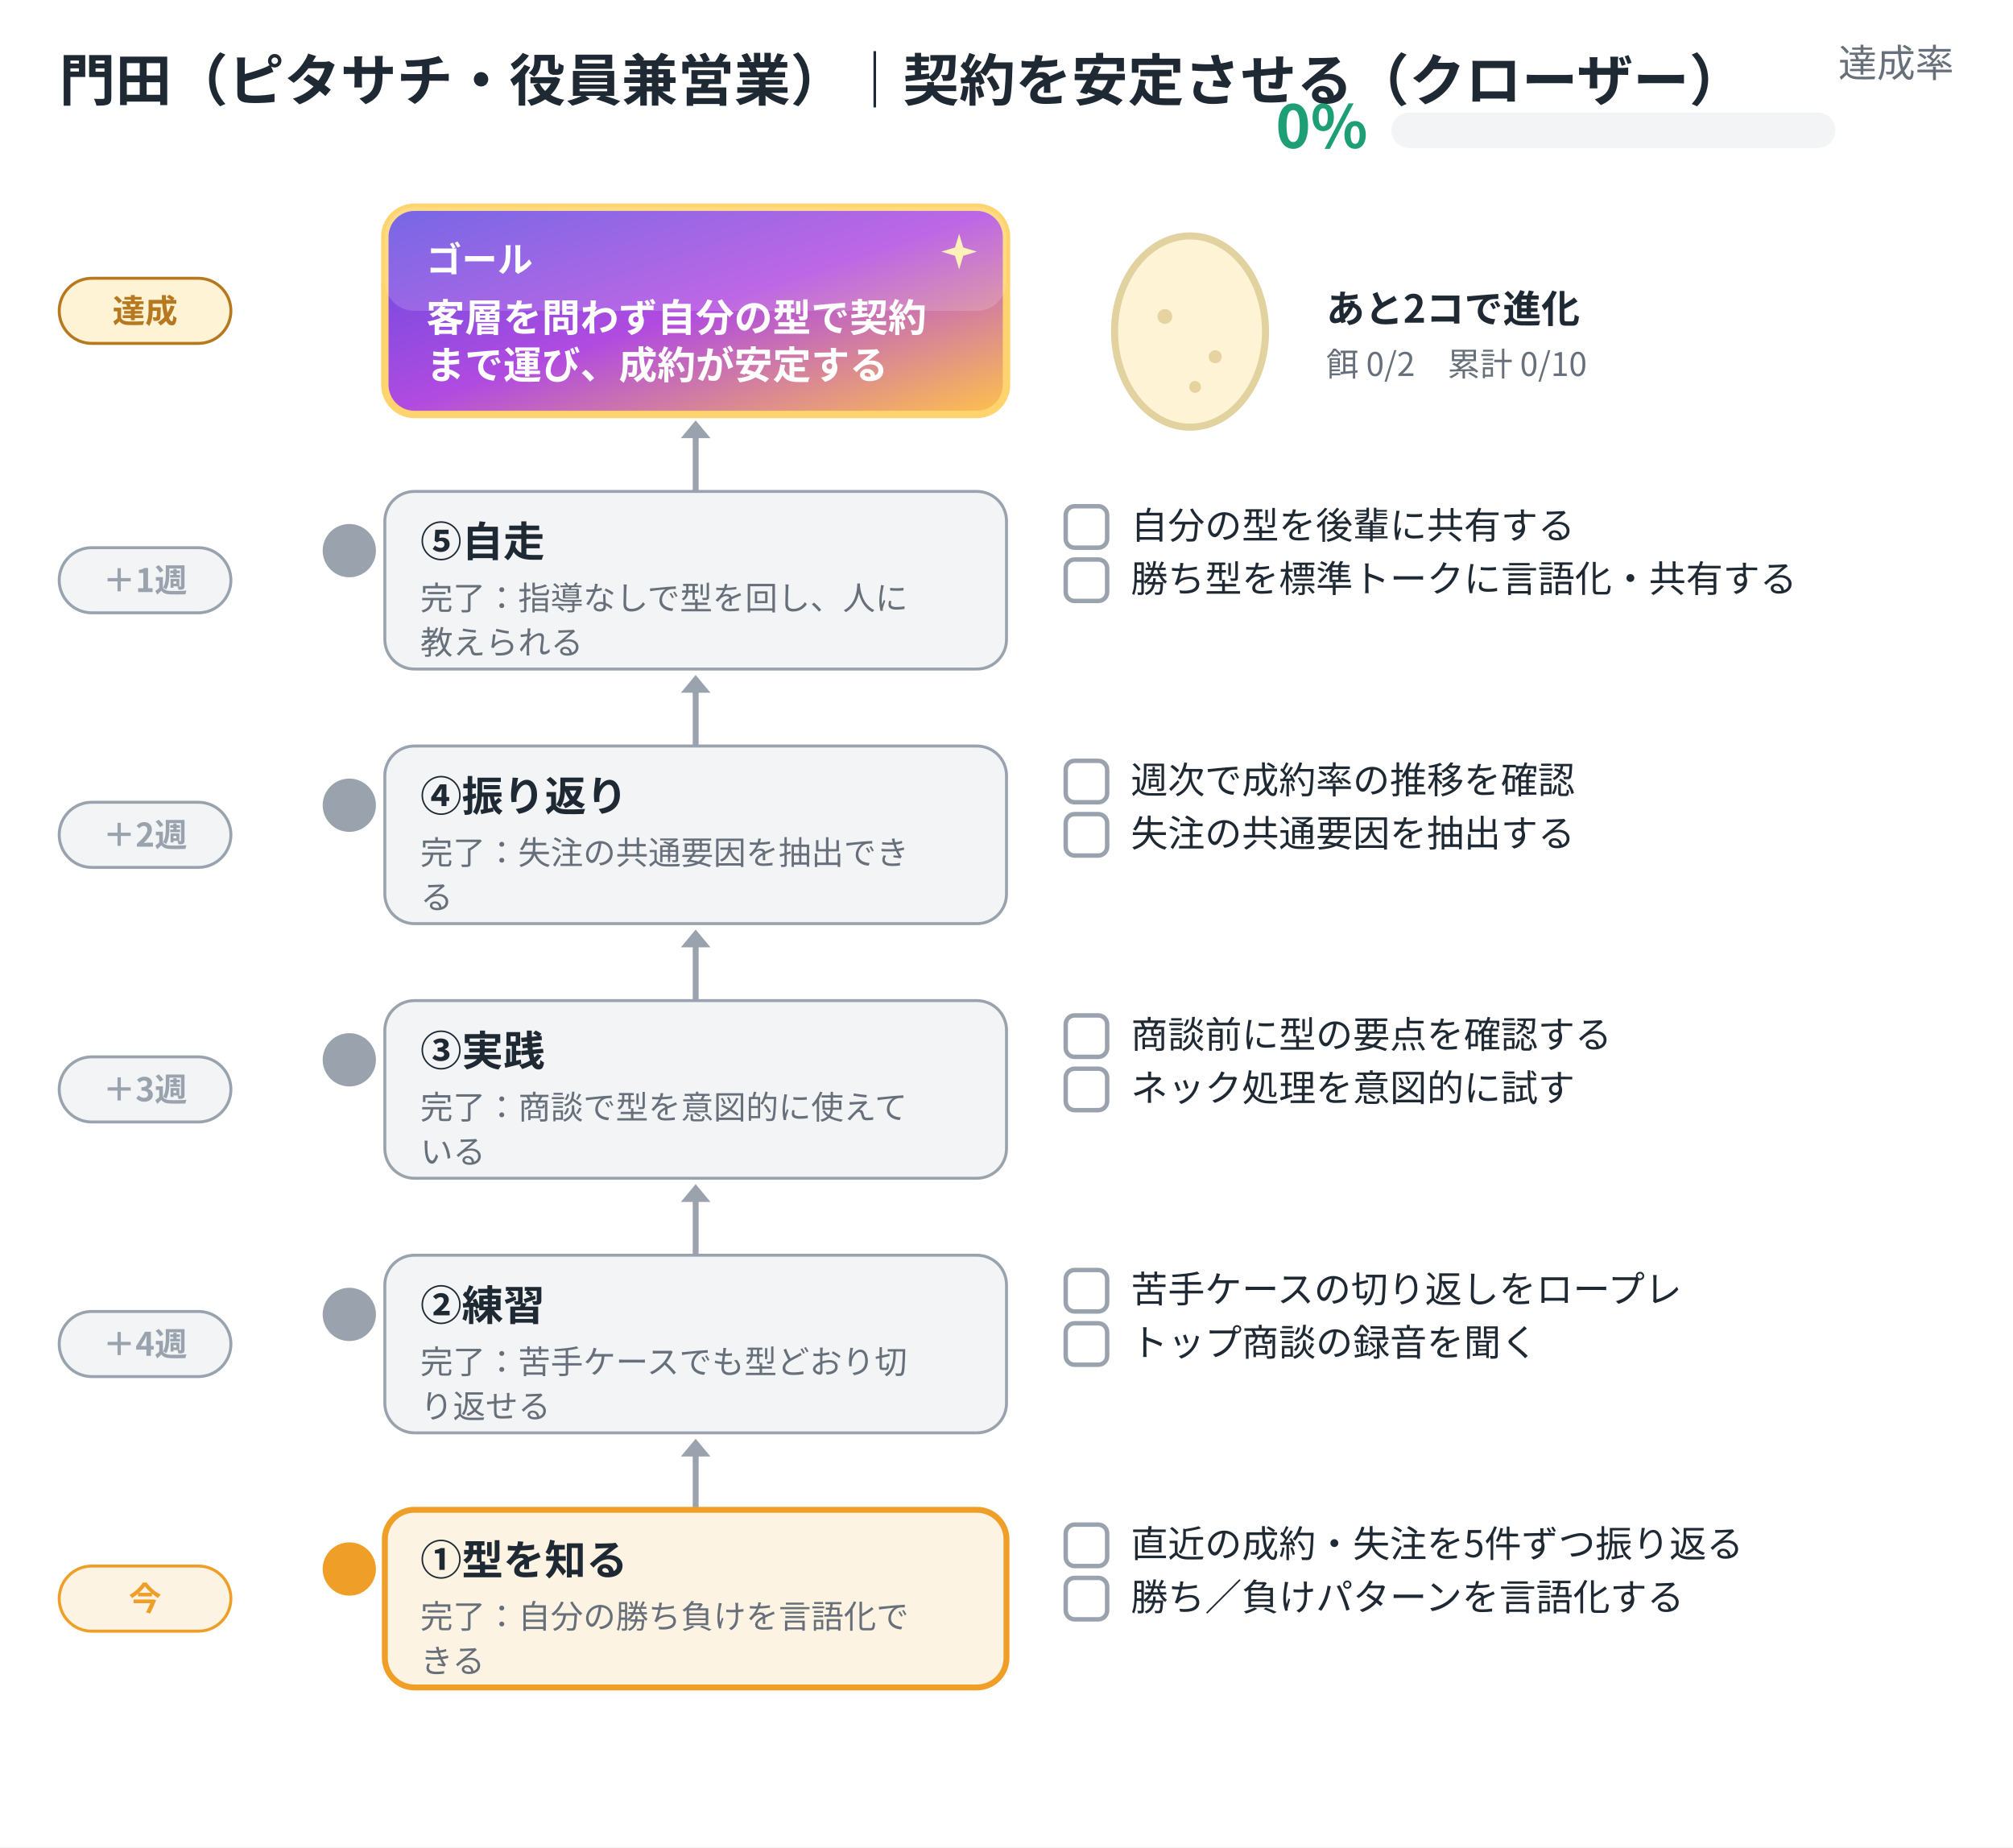
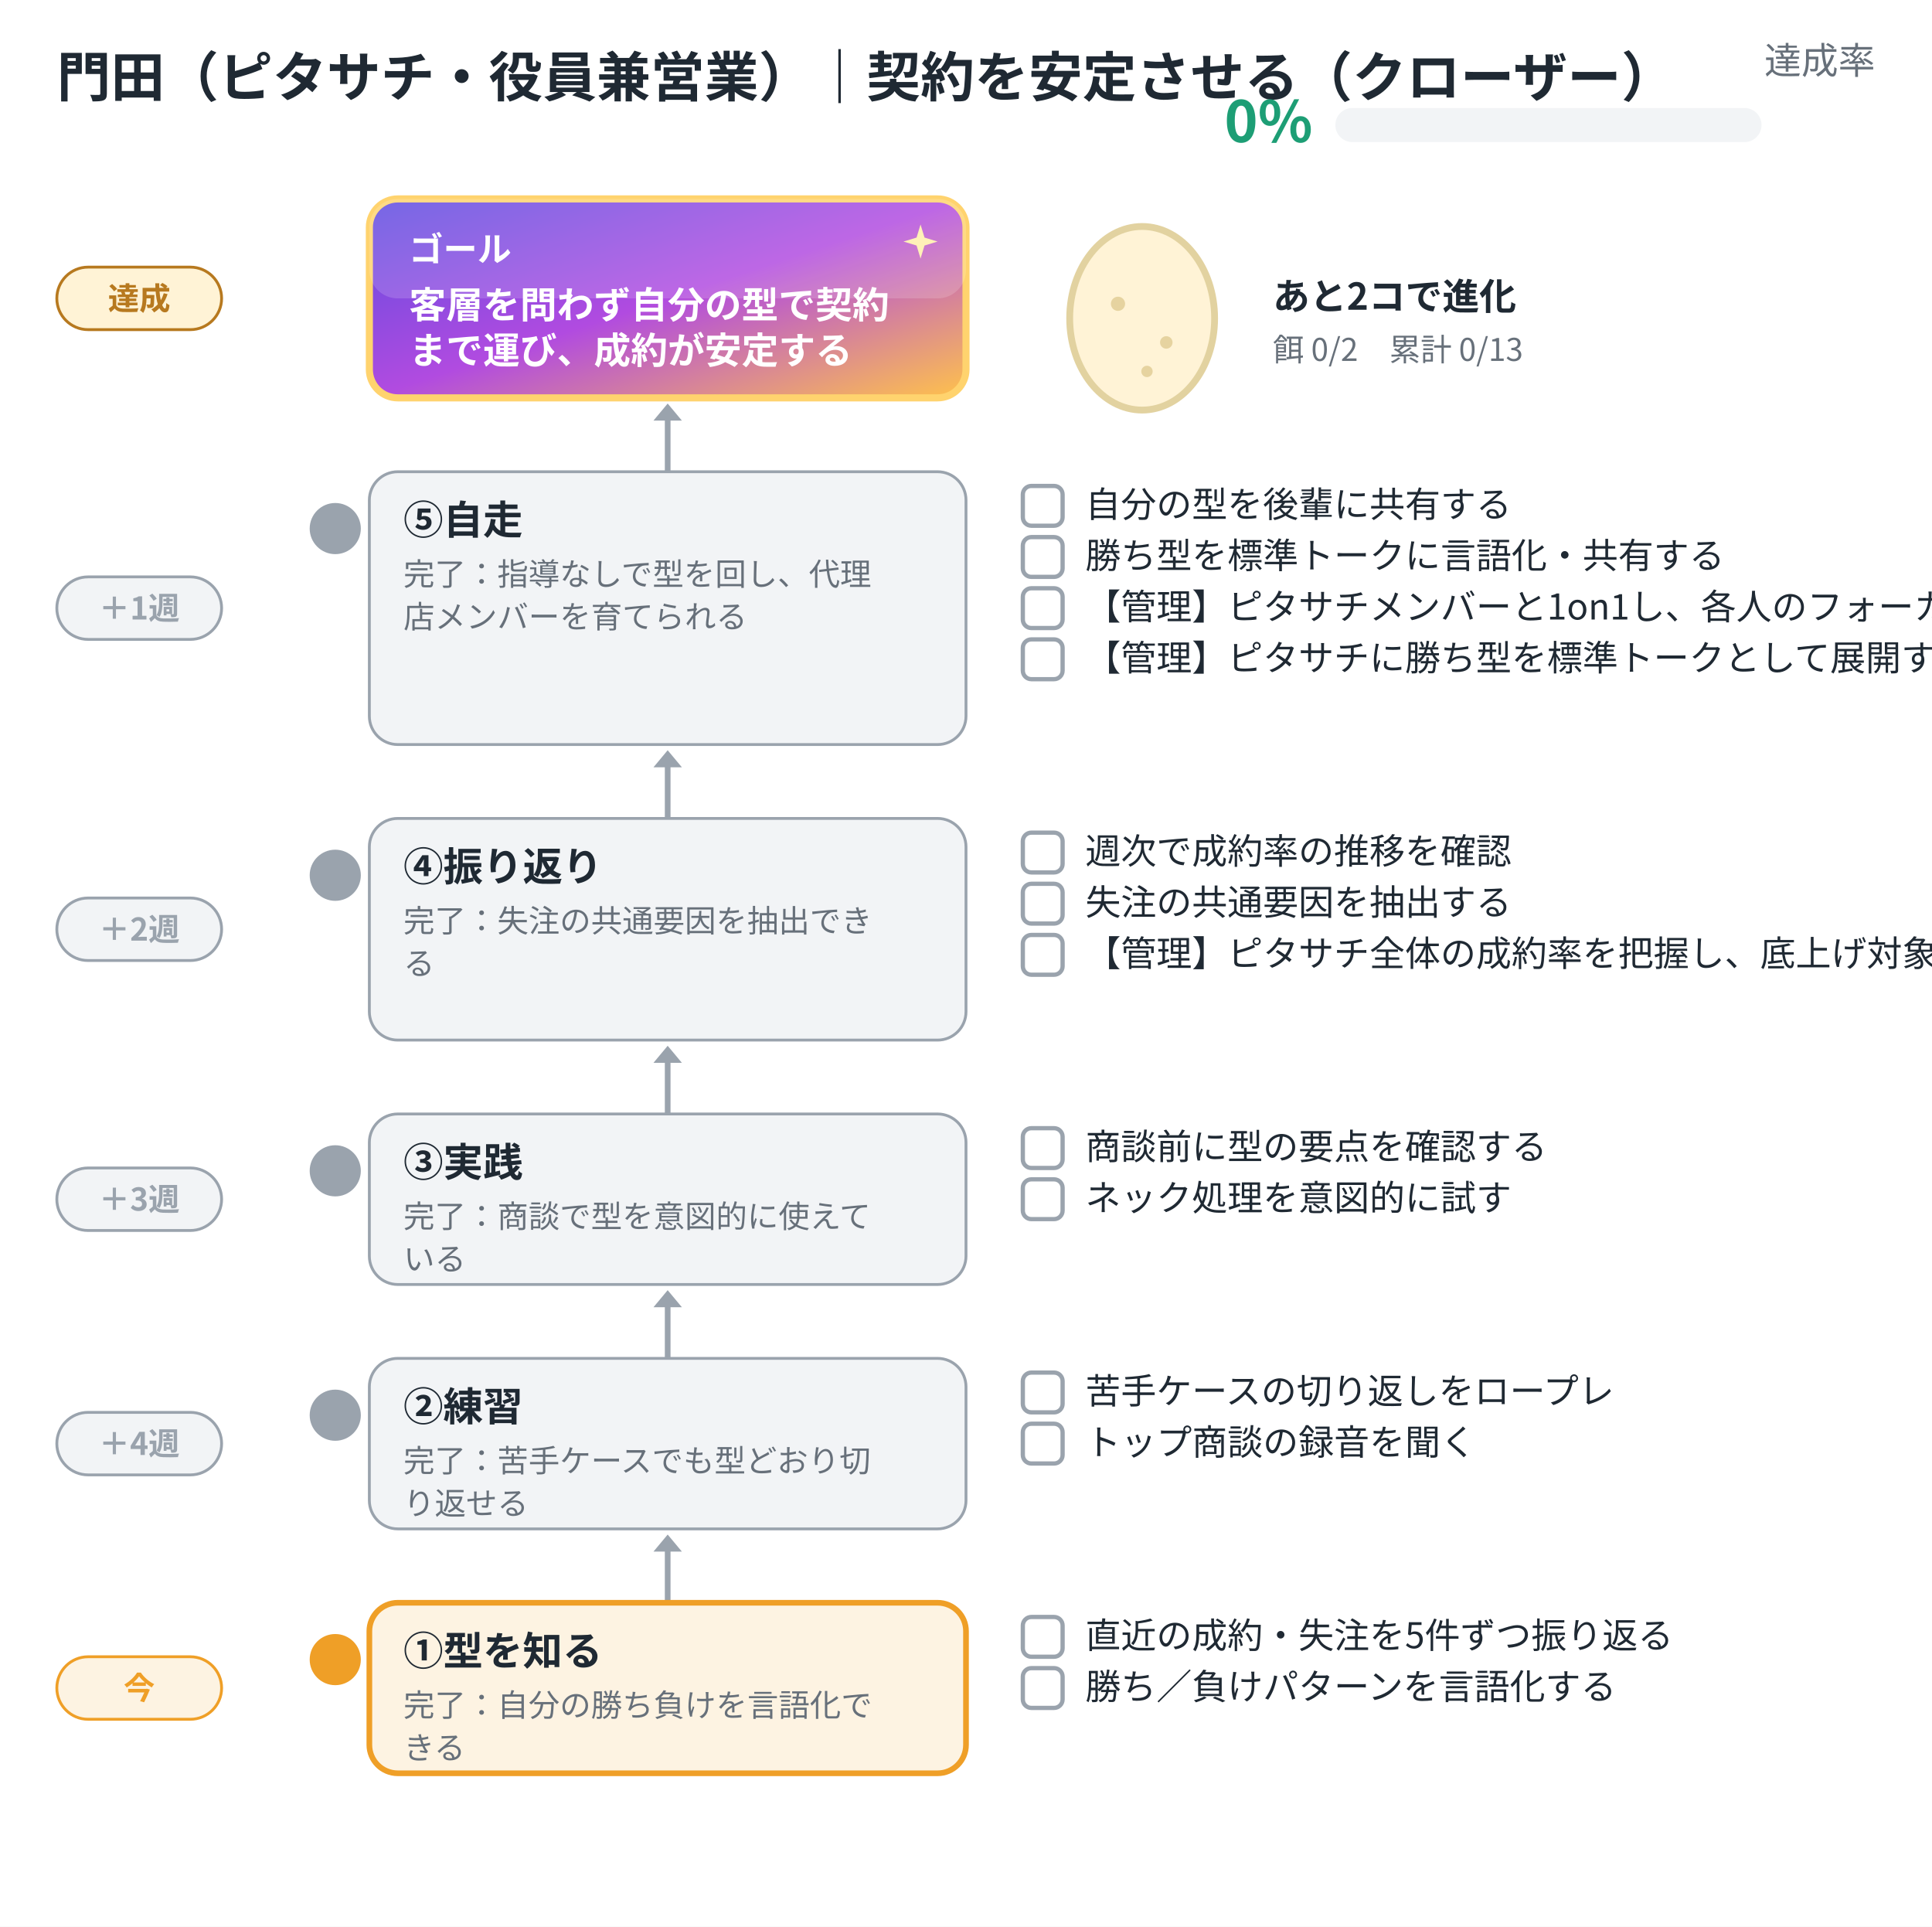
- <svg xmlns="http://www.w3.org/2000/svg" viewBox="0 0 680 624" font-family="Hiragino Sans, 'Noto Sans CJK JP', 'Yu Gothic', sans-serif" width="680" height="624">
+ <svg xmlns="http://www.w3.org/2000/svg" viewBox="0 0 680 678" font-family="Hiragino Sans, 'Noto Sans CJK JP', 'Yu Gothic', sans-serif" width="680" height="678">
  <defs>
    <linearGradient id="goalGrad" x1="0" y1="0" x2="1" y2="1">
      <stop offset="0" stop-color="#5B4BE0" />
      <stop offset="0.5" stop-color="#B14BE0" />
      <stop offset="1" stop-color="#FFC24B" />
    </linearGradient>
    <linearGradient id="phx" x1="0" y1="0" x2="0" y2="1">
      <stop offset="0" stop-color="#FFE259" />
      <stop offset="0.5" stop-color="#FF9A00" />
      <stop offset="1" stop-color="#FF3D00" />
    </linearGradient>
    <linearGradient id="phx2" x1="0" y1="0" x2="0" y2="1">
      <stop offset="0" stop-color="#FFF0A0" />
      <stop offset="1" stop-color="#FF7A00" />
    </linearGradient>
    <linearGradient id="hen" x1="0" y1="0" x2="1" y2="1">
      <stop offset="0" stop-color="#37C9B0" />
      <stop offset="0.6" stop-color="#3DA0E8" />
      <stop offset="1" stop-color="#7A5BE0" />
    </linearGradient>
    <linearGradient id="pcock" x1="0" y1="0" x2="0" y2="1">
      <stop offset="0" stop-color="#2BD0C0" />
      <stop offset="0.55" stop-color="#2E8FD0" />
      <stop offset="1" stop-color="#2E4BB0" />
    </linearGradient>
    <linearGradient id="gold" x1="0" y1="0" x2="0" y2="1">
      <stop offset="0" stop-color="#FFF0A8" />
      <stop offset="0.5" stop-color="#F2C230" />
      <stop offset="1" stop-color="#C8901A" />
    </linearGradient>
  </defs>
-   <rect x="0" y="0" width="680" height="624" fill="#FFFFFF" />
+   <rect x="0" y="0" width="680" height="678" fill="#FFFFFF" />
  <text x="20" y="34" font-size="19" font-weight="700" fill="#1F2933">門田（ピタサチ・役員兼営業）｜契約を安定させる（クローザー）</text>
  <text x="660" y="26" text-anchor="end" font-size="13" fill="#67707A">達成率</text>
  <text x="462" y="50" text-anchor="end" font-size="20" font-weight="700" fill="#1D9E75">0%</text>
  <rect x="470" y="38" width="150" height="12" rx="6" fill="#F2F4F6" />
  <rect x="470" y="38" width="0" height="12" rx="6" fill="#1D9E75" />
  <rect x="130" y="70" width="210" height="70" rx="10" fill="url(#goalGrad)" stroke="#FFD36E" stroke-width="2.5" />
  <rect x="130" y="70" width="210" height="35.0" rx="10" fill="#FFFFFF" opacity="0.16" />
  <text x="144" y="92" font-size="12" font-weight="700" fill="#FFFFFF">ゴール</text>
  <polygon points="324.0,79.0 325.4,83.6 330.0,85.0 325.4,86.4 324.0,91.0 322.6,86.4 318.0,85.0 322.6,83.6" fill="#FFF1B8" />
  <text x="144" y="112" font-size="13" font-weight="600" fill="#FFFFFF">客層を問わず自分の型で契約</text>
  <text x="144" y="128" font-size="13" font-weight="600" fill="#FFFFFF">まで運び、成約が安定する</text>
  <rect x="20" y="94.0" width="58" height="22" rx="11" fill="#FFF3D6" stroke="#B7791F" stroke-width="1" />
  <text x="49.0" y="109.0" text-anchor="middle" font-size="11" font-weight="700" fill="#B7791F">達成</text>
  <ellipse cx="402.0" cy="112.0" rx="25.5" ry="32.3" fill="#FFF3D6" />
  <ellipse cx="402.0" cy="112.0" rx="25.5" ry="32.3" fill="none" stroke="#E2D2A0" stroke-width="2.4" />
  <circle cx="393.5" cy="106.9" r="2.5" fill="#E6D3A0" />
  <circle cx="410.5" cy="120.5" r="2.2" fill="#E6D3A0" />
  <circle cx="403.7" cy="130.7" r="2.0" fill="#E6D3A0" />
  <text x="448" y="109" font-size="13" font-weight="700" fill="#1F2933">あと2コで進化</text>
-   <text x="448" y="127" font-size="11" fill="#67707A">餌 0/2　累計 0/10</text>
+   <text x="448" y="127" font-size="11" fill="#67707A">餌 0/2　累計 0/13</text>
  <line x1="235.0" y1="166" x2="235.0" y2="146" stroke="#9AA3AD" stroke-width="2" />
  <path d="M230.0,148 L235.0,142 L240.0,148 Z" fill="#9AA3AD" />
-   <rect x="130" y="166" width="210" height="60" rx="10" fill="#F2F4F6" stroke="#9AA3AD" stroke-width="1" />
+   <rect x="130" y="166" width="210" height="96" rx="10" fill="#F2F4F6" stroke="#9AA3AD" stroke-width="1" />
  <circle cx="118" cy="186" r="9" fill="#9AA3AD" />
  <text x="142" y="188" font-size="14" font-weight="700" fill="#1F2933">⑤自走</text>
-   <text x="142" y="206" font-size="11" fill="#67707A">完了：指導なしで型を回し、人に</text>
-   <text x="142" y="221" font-size="11" fill="#67707A">教えられる</text>
-   <rect x="20" y="185.0" width="58" height="22" rx="11" fill="#F2F4F6" stroke="#9AA3AD" stroke-width="1" />
-   <text x="49.0" y="200.0" text-anchor="middle" font-size="11" font-weight="700" fill="#9AA3AD">＋1週</text>
+   <text x="142" y="206" font-size="11" fill="#67707A">完了：指導なしで型を回し、代理</text>
+   <text x="142" y="221" font-size="11" fill="#67707A">店メンバーを育てられる</text>
+   <rect x="20" y="203.0" width="58" height="22" rx="11" fill="#F2F4F6" stroke="#9AA3AD" stroke-width="1" />
+   <text x="49.0" y="218.0" text-anchor="middle" font-size="11" font-weight="700" fill="#9AA3AD">＋1週</text>
  <rect x="360" y="171" width="14" height="14" rx="3" fill="#fff" stroke="#9AA3AD" stroke-width="1.5" />
  <text x="382" y="182" font-size="12.5" fill="#1F2933">自分の型を後輩に共有する</text>
  <rect x="360" y="189" width="14" height="14" rx="3" fill="#fff" stroke="#9AA3AD" stroke-width="1.5" />
  <text x="382" y="200" font-size="12.5" fill="#1F2933">勝ち型を標準トークに言語化・共有する</text>
-   <line x1="235.0" y1="252" x2="235.0" y2="232" stroke="#9AA3AD" stroke-width="2" />
-   <path d="M230.0,234 L235.0,228 L240.0,234 Z" fill="#9AA3AD" />
-   <rect x="130" y="252" width="210" height="60" rx="10" fill="#F2F4F6" stroke="#9AA3AD" stroke-width="1" />
-   <circle cx="118" cy="272" r="9" fill="#9AA3AD" />
-   <text x="142" y="274" font-size="14" font-weight="700" fill="#1F2933">④振り返り</text>
-   <text x="142" y="292" font-size="11" fill="#67707A">完了：失注の共通要因を抽出でき</text>
-   <text x="142" y="307" font-size="11" fill="#67707A">る</text>
-   <rect x="20" y="271.0" width="58" height="22" rx="11" fill="#F2F4F6" stroke="#9AA3AD" stroke-width="1" />
-   <text x="49.0" y="286.0" text-anchor="middle" font-size="11" font-weight="700" fill="#9AA3AD">＋2週</text>
-   <rect x="360" y="257" width="14" height="14" rx="3" fill="#fff" stroke="#9AA3AD" stroke-width="1.5" />
-   <text x="382" y="268" font-size="12.5" fill="#1F2933">週次で成約率の推移を確認</text>
-   <rect x="360" y="275" width="14" height="14" rx="3" fill="#fff" stroke="#9AA3AD" stroke-width="1.5" />
-   <text x="382" y="286" font-size="12.5" fill="#1F2933">失注の共通要因を抽出する</text>
-   <line x1="235.0" y1="338" x2="235.0" y2="318" stroke="#9AA3AD" stroke-width="2" />
-   <path d="M230.0,320 L235.0,314 L240.0,320 Z" fill="#9AA3AD" />
-   <rect x="130" y="338" width="210" height="60" rx="10" fill="#F2F4F6" stroke="#9AA3AD" stroke-width="1" />
-   <circle cx="118" cy="358" r="9" fill="#9AA3AD" />
-   <text x="142" y="360" font-size="14" font-weight="700" fill="#1F2933">③実践</text>
-   <text x="142" y="378" font-size="11" fill="#67707A">完了：商談で型を意図的に使えて</text>
-   <text x="142" y="393" font-size="11" fill="#67707A">いる</text>
-   <rect x="20" y="357.0" width="58" height="22" rx="11" fill="#F2F4F6" stroke="#9AA3AD" stroke-width="1" />
-   <text x="49.0" y="372.0" text-anchor="middle" font-size="11" font-weight="700" fill="#9AA3AD">＋3週</text>
-   <rect x="360" y="343" width="14" height="14" rx="3" fill="#fff" stroke="#9AA3AD" stroke-width="1.5" />
-   <text x="382" y="354" font-size="12.5" fill="#1F2933">商談前に型の要点を確認する</text>
-   <rect x="360" y="361" width="14" height="14" rx="3" fill="#fff" stroke="#9AA3AD" stroke-width="1.5" />
-   <text x="382" y="372" font-size="12.5" fill="#1F2933">ネック処理を意図的に試す</text>
-   <line x1="235.0" y1="424" x2="235.0" y2="404" stroke="#9AA3AD" stroke-width="2" />
-   <path d="M230.0,406 L235.0,400 L240.0,406 Z" fill="#9AA3AD" />
-   <rect x="130" y="424" width="210" height="60" rx="10" fill="#F2F4F6" stroke="#9AA3AD" stroke-width="1" />
-   <circle cx="118" cy="444" r="9" fill="#9AA3AD" />
-   <text x="142" y="446" font-size="14" font-weight="700" fill="#1F2933">②練習</text>
-   <text x="142" y="464" font-size="11" fill="#67707A">完了：苦手ケースでも型どおり切</text>
-   <text x="142" y="479" font-size="11" fill="#67707A">り返せる</text>
-   <rect x="20" y="443.0" width="58" height="22" rx="11" fill="#F2F4F6" stroke="#9AA3AD" stroke-width="1" />
-   <text x="49.0" y="458.0" text-anchor="middle" font-size="11" font-weight="700" fill="#9AA3AD">＋4週</text>
-   <rect x="360" y="429" width="14" height="14" rx="3" fill="#fff" stroke="#9AA3AD" stroke-width="1.5" />
-   <text x="382" y="440" font-size="12.5" fill="#1F2933">苦手ケースの切り返しをロープレ</text>
-   <rect x="360" y="447" width="14" height="14" rx="3" fill="#fff" stroke="#9AA3AD" stroke-width="1.5" />
-   <text x="382" y="458" font-size="12.5" fill="#1F2933">トップ商談の録音を聞く</text>
-   <line x1="235.0" y1="510" x2="235.0" y2="490" stroke="#9AA3AD" stroke-width="2" />
-   <path d="M230.0,492 L235.0,486 L240.0,492 Z" fill="#9AA3AD" />
-   <rect x="130" y="510" width="210" height="60" rx="10" fill="#FDF3E2" stroke="#EF9F27" stroke-width="2" />
-   <circle cx="118" cy="530" r="9" fill="#EF9F27" />
-   <text x="142" y="532" font-size="14" font-weight="700" fill="#1F2933">①型を知る</text>
-   <text x="142" y="550" font-size="11" fill="#67707A">完了：自分の勝ち負けを言語化で</text>
-   <text x="142" y="565" font-size="11" fill="#67707A">きる</text>
-   <rect x="20" y="529.0" width="58" height="22" rx="11" fill="#FDF3E2" stroke="#EF9F27" stroke-width="1" />
-   <text x="49.0" y="544.0" text-anchor="middle" font-size="11" font-weight="700" fill="#EF9F27">今</text>
-   <rect x="360" y="515" width="14" height="14" rx="3" fill="#fff" stroke="#9AA3AD" stroke-width="1.5" />
-   <text x="382" y="526" font-size="12.5" fill="#1F2933">直近の成約・失注を5件ずつ振り返る</text>
-   <rect x="360" y="533" width="14" height="14" rx="3" fill="#fff" stroke="#9AA3AD" stroke-width="1.5" />
-   <text x="382" y="544" font-size="12.5" fill="#1F2933">勝ち／負けパターンを言語化する</text>
+   <rect x="360" y="207" width="14" height="14" rx="3" fill="#fff" stroke="#9AA3AD" stroke-width="1.5" />
+   <text x="382" y="218" font-size="12.5" fill="#1F2933">【管理】ピタサチメンバーと1on1し、各人のフォーカスを握る</text>
+   <rect x="360" y="225" width="14" height="14" rx="3" fill="#fff" stroke="#9AA3AD" stroke-width="1.5" />
+   <text x="382" y="236" font-size="12.5" fill="#1F2933">【管理】ピタサチに勝ち型を標準トークとして展開する</text>
+   <line x1="235.0" y1="288" x2="235.0" y2="268" stroke="#9AA3AD" stroke-width="2" />
+   <path d="M230.0,270 L235.0,264 L240.0,270 Z" fill="#9AA3AD" />
+   <rect x="130" y="288" width="210" height="78" rx="10" fill="#F2F4F6" stroke="#9AA3AD" stroke-width="1" />
+   <circle cx="118" cy="308" r="9" fill="#9AA3AD" />
+   <text x="142" y="310" font-size="14" font-weight="700" fill="#1F2933">④振り返り</text>
+   <text x="142" y="328" font-size="11" fill="#67707A">完了：失注の共通要因を抽出でき</text>
+   <text x="142" y="343" font-size="11" fill="#67707A">る</text>
+   <rect x="20" y="316.0" width="58" height="22" rx="11" fill="#F2F4F6" stroke="#9AA3AD" stroke-width="1" />
+   <text x="49.0" y="331.0" text-anchor="middle" font-size="11" font-weight="700" fill="#9AA3AD">＋2週</text>
+   <rect x="360" y="293" width="14" height="14" rx="3" fill="#fff" stroke="#9AA3AD" stroke-width="1.5" />
+   <text x="382" y="304" font-size="12.5" fill="#1F2933">週次で成約率の推移を確認</text>
+   <rect x="360" y="311" width="14" height="14" rx="3" fill="#fff" stroke="#9AA3AD" stroke-width="1.5" />
+   <text x="382" y="322" font-size="12.5" fill="#1F2933">失注の共通要因を抽出する</text>
+   <rect x="360" y="329" width="14" height="14" rx="3" fill="#fff" stroke="#9AA3AD" stroke-width="1.5" />
+   <text x="382" y="340" font-size="12.5" fill="#1F2933">【管理】ピタサチ全体の成約率を把握し、底上げ対象を決める</text>
+   <line x1="235.0" y1="392" x2="235.0" y2="372" stroke="#9AA3AD" stroke-width="2" />
+   <path d="M230.0,374 L235.0,368 L240.0,374 Z" fill="#9AA3AD" />
+   <rect x="130" y="392" width="210" height="60" rx="10" fill="#F2F4F6" stroke="#9AA3AD" stroke-width="1" />
+   <circle cx="118" cy="412" r="9" fill="#9AA3AD" />
+   <text x="142" y="414" font-size="14" font-weight="700" fill="#1F2933">③実践</text>
+   <text x="142" y="432" font-size="11" fill="#67707A">完了：商談で型を意図的に使えて</text>
+   <text x="142" y="447" font-size="11" fill="#67707A">いる</text>
+   <rect x="20" y="411.0" width="58" height="22" rx="11" fill="#F2F4F6" stroke="#9AA3AD" stroke-width="1" />
+   <text x="49.0" y="426.0" text-anchor="middle" font-size="11" font-weight="700" fill="#9AA3AD">＋3週</text>
+   <rect x="360" y="397" width="14" height="14" rx="3" fill="#fff" stroke="#9AA3AD" stroke-width="1.5" />
+   <text x="382" y="408" font-size="12.5" fill="#1F2933">商談前に型の要点を確認する</text>
+   <rect x="360" y="415" width="14" height="14" rx="3" fill="#fff" stroke="#9AA3AD" stroke-width="1.5" />
+   <text x="382" y="426" font-size="12.5" fill="#1F2933">ネック処理を意図的に試す</text>
+   <line x1="235.0" y1="478" x2="235.0" y2="458" stroke="#9AA3AD" stroke-width="2" />
+   <path d="M230.0,460 L235.0,454 L240.0,460 Z" fill="#9AA3AD" />
+   <rect x="130" y="478" width="210" height="60" rx="10" fill="#F2F4F6" stroke="#9AA3AD" stroke-width="1" />
+   <circle cx="118" cy="498" r="9" fill="#9AA3AD" />
+   <text x="142" y="500" font-size="14" font-weight="700" fill="#1F2933">②練習</text>
+   <text x="142" y="518" font-size="11" fill="#67707A">完了：苦手ケースでも型どおり切</text>
+   <text x="142" y="533" font-size="11" fill="#67707A">り返せる</text>
+   <rect x="20" y="497.0" width="58" height="22" rx="11" fill="#F2F4F6" stroke="#9AA3AD" stroke-width="1" />
+   <text x="49.0" y="512.0" text-anchor="middle" font-size="11" font-weight="700" fill="#9AA3AD">＋4週</text>
+   <rect x="360" y="483" width="14" height="14" rx="3" fill="#fff" stroke="#9AA3AD" stroke-width="1.5" />
+   <text x="382" y="494" font-size="12.5" fill="#1F2933">苦手ケースの切り返しをロープレ</text>
+   <rect x="360" y="501" width="14" height="14" rx="3" fill="#fff" stroke="#9AA3AD" stroke-width="1.5" />
+   <text x="382" y="512" font-size="12.5" fill="#1F2933">トップ商談の録音を聞く</text>
+   <line x1="235.0" y1="564" x2="235.0" y2="544" stroke="#9AA3AD" stroke-width="2" />
+   <path d="M230.0,546 L235.0,540 L240.0,546 Z" fill="#9AA3AD" />
+   <rect x="130" y="564" width="210" height="60" rx="10" fill="#FDF3E2" stroke="#EF9F27" stroke-width="2" />
+   <circle cx="118" cy="584" r="9" fill="#EF9F27" />
+   <text x="142" y="586" font-size="14" font-weight="700" fill="#1F2933">①型を知る</text>
+   <text x="142" y="604" font-size="11" fill="#67707A">完了：自分の勝ち負けを言語化で</text>
+   <text x="142" y="619" font-size="11" fill="#67707A">きる</text>
+   <rect x="20" y="583.0" width="58" height="22" rx="11" fill="#FDF3E2" stroke="#EF9F27" stroke-width="1" />
+   <text x="49.0" y="598.0" text-anchor="middle" font-size="11" font-weight="700" fill="#EF9F27">今</text>
+   <rect x="360" y="569" width="14" height="14" rx="3" fill="#fff" stroke="#9AA3AD" stroke-width="1.5" />
+   <text x="382" y="580" font-size="12.5" fill="#1F2933">直近の成約・失注を5件ずつ振り返る</text>
+   <rect x="360" y="587" width="14" height="14" rx="3" fill="#fff" stroke="#9AA3AD" stroke-width="1.5" />
+   <text x="382" y="598" font-size="12.5" fill="#1F2933">勝ち／負けパターンを言語化する</text>
</svg>
